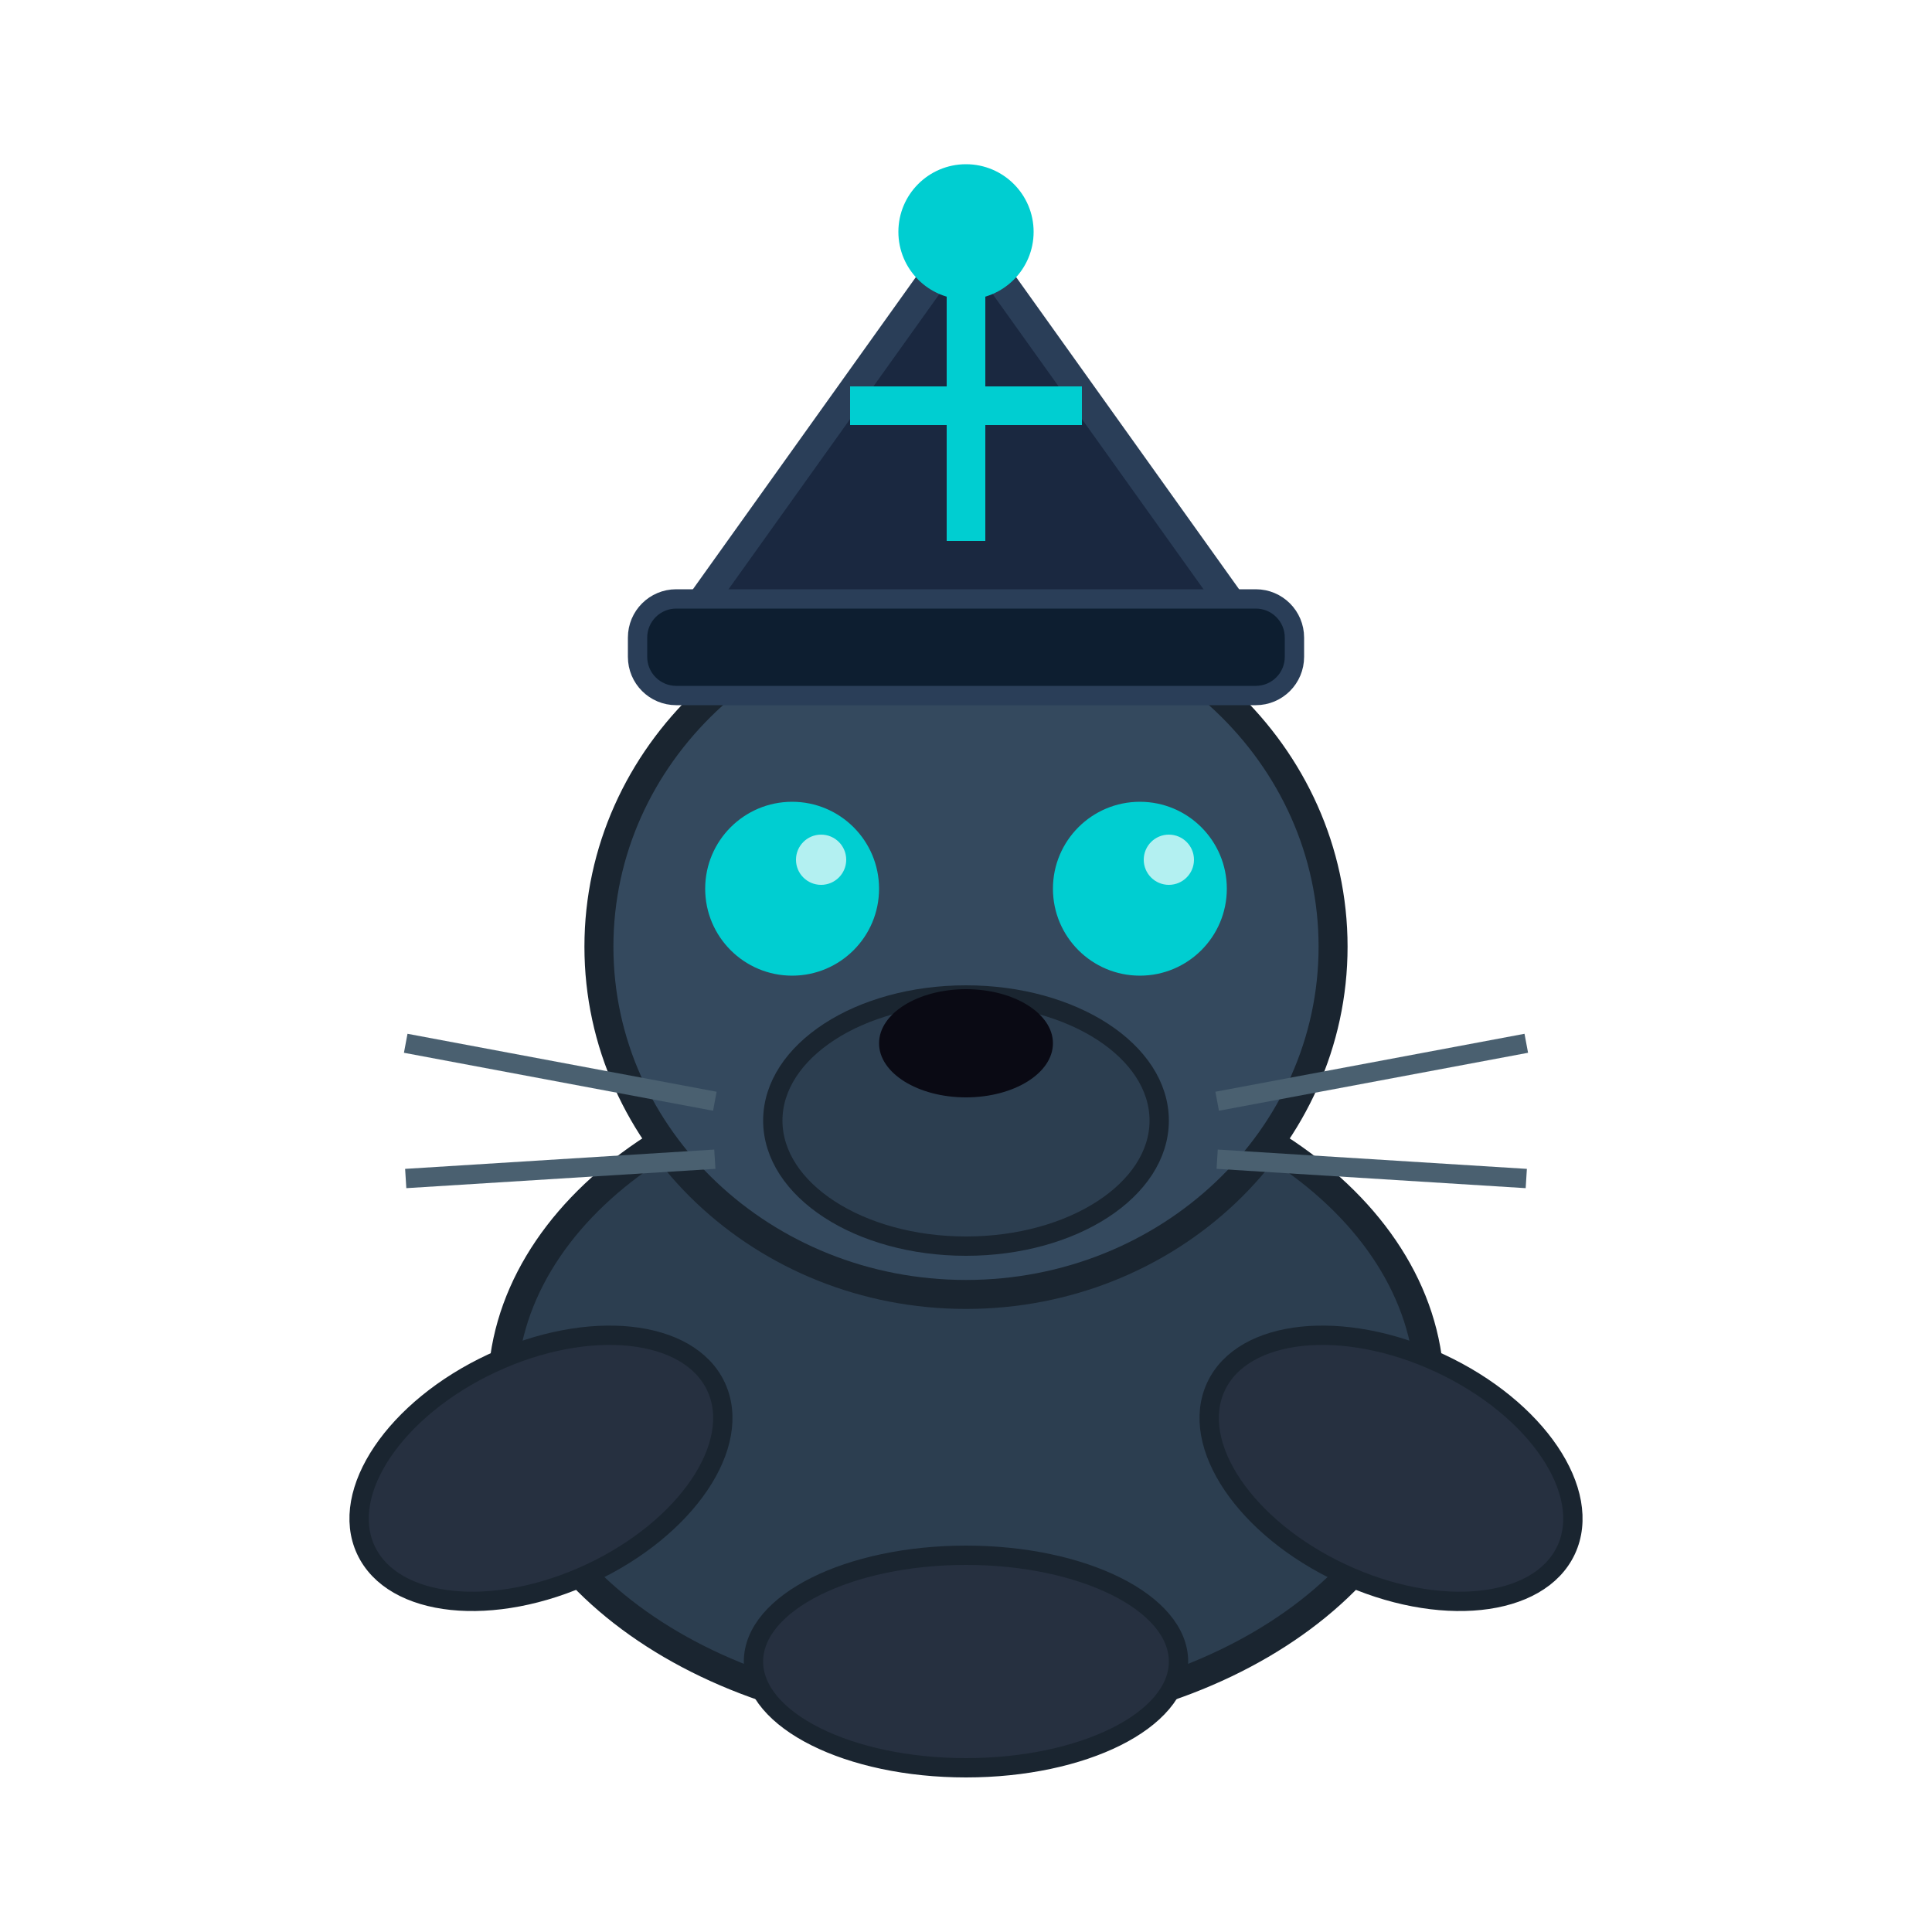
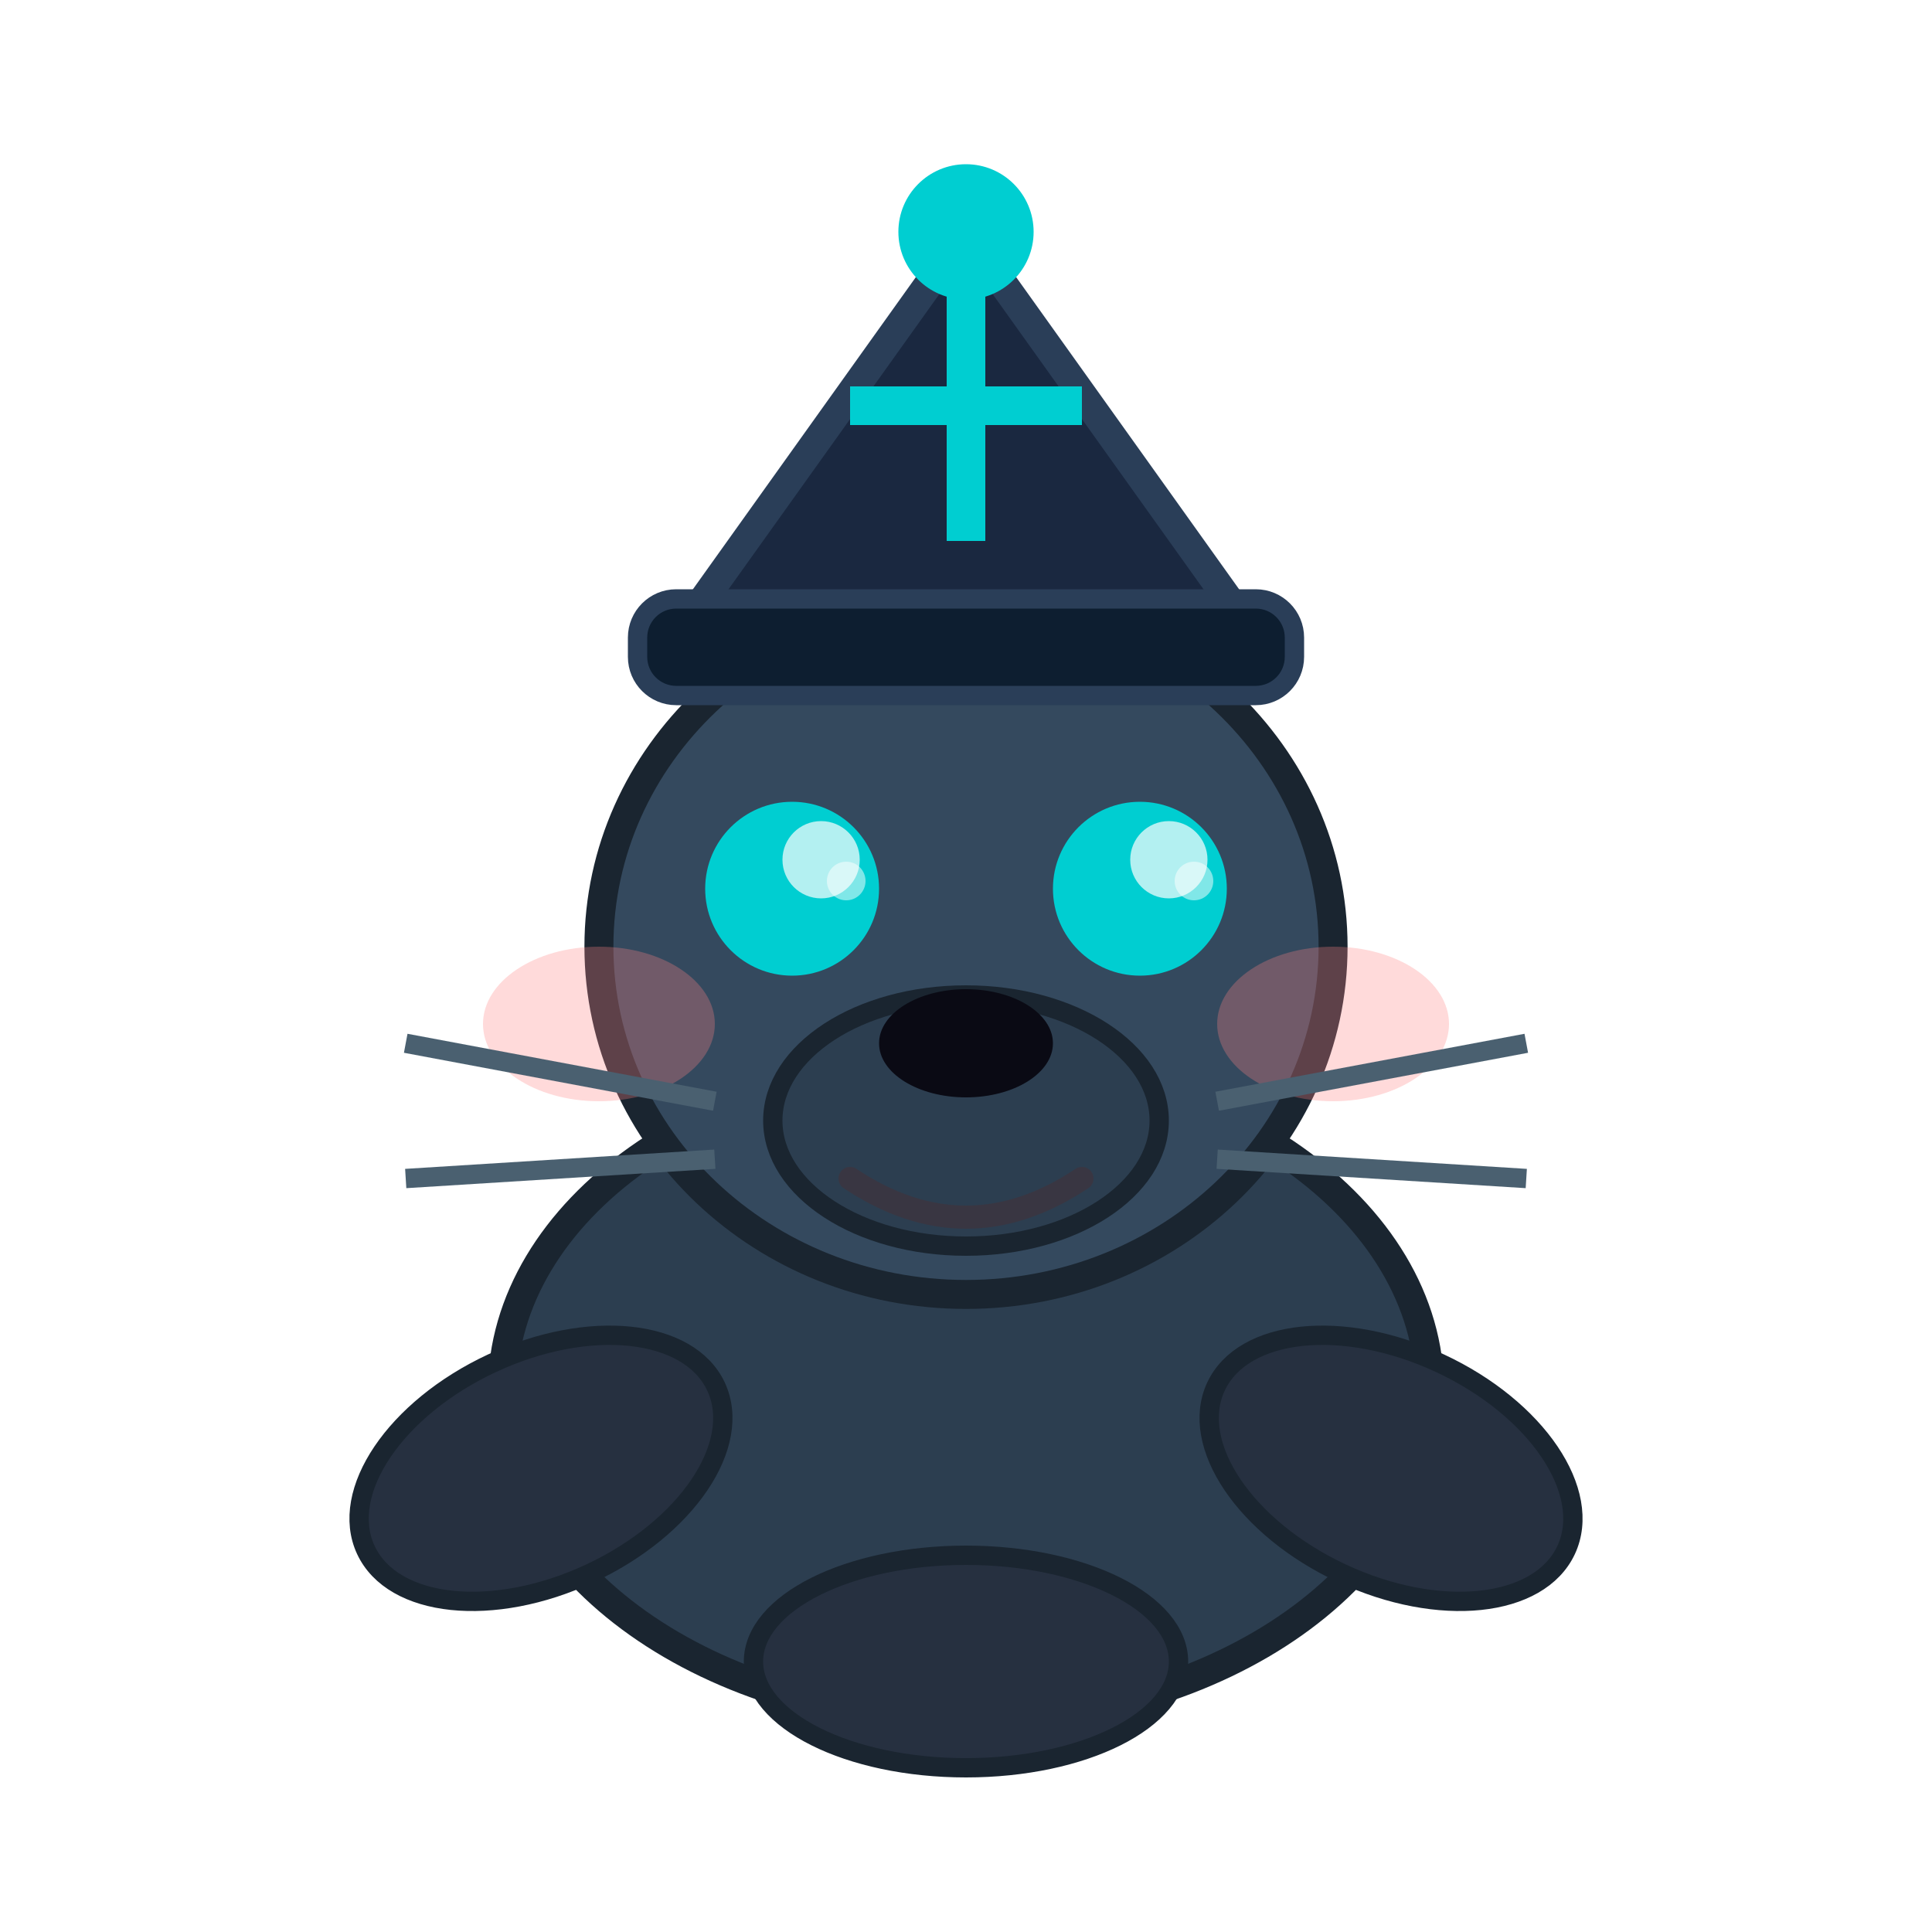
<svg xmlns="http://www.w3.org/2000/svg" viewBox="0 0 100 100">
  <ellipse cx="50" cy="72" rx="24" ry="17" fill="#2C3E50" stroke="#1a2530" stroke-width="1.5" />
  <ellipse cx="50" cy="49" rx="19" ry="18" fill="#34495E" stroke="#1a2530" stroke-width="1.5" />
  <ellipse cx="50" cy="58" rx="10" ry="6.5" fill="#2C3E50" stroke="#1a2530" stroke-width="1" />
  <ellipse cx="50" cy="54" rx="4.5" ry="2.8" fill="#0a0a14" />
  <circle cx="41" cy="46" r="4.5" fill="#00CED1" />
  <circle cx="59" cy="46" r="4.5" fill="#00CED1" />
-   <circle cx="42.5" cy="44.5" r="1.3" fill="rgba(255,255,255,0.7)" />
-   <circle cx="60.5" cy="44.5" r="1.3" fill="rgba(255,255,255,0.7)" />
+   <circle cx="42.5" cy="44.5" r="2.0" fill="rgba(255,255,255,0.7)" />
+   <circle cx="60.5" cy="44.5" r="2.0" fill="rgba(255,255,255,0.7)" />
+   <circle cx="43.8" cy="45.6" r="1.0" fill="rgba(255,255,255,0.5)" />
+   <circle cx="61.8" cy="45.6" r="1.0" fill="rgba(255,255,255,0.5)" />
  <ellipse cx="28" cy="76" rx="10" ry="6" fill="#263040" stroke="#1a2530" stroke-width="1" transform="rotate(-25 28 76)" />
  <ellipse cx="72" cy="76" rx="10" ry="6" fill="#263040" stroke="#1a2530" stroke-width="1" transform="rotate(25 72 76)" />
  <ellipse cx="50" cy="86" rx="11" ry="5.5" fill="#263040" stroke="#1a2530" stroke-width="1" />
  <polygon points="50,12 35,33 65,33" fill="#1a2840" stroke="#2a3e58" stroke-width="1.5" />
  <rect x="33" y="31" width="34" height="5" rx="2" fill="#0d1e30" stroke="#2a3e58" stroke-width="1" />
  <line x1="50" y1="15" x2="50" y2="28" stroke="#00CED1" stroke-width="2" />
  <line x1="44" y1="21" x2="56" y2="21" stroke="#00CED1" stroke-width="2" />
  <circle cx="50" cy="12" r="3.5" fill="#00CED1" />
+   <ellipse cx="31" cy="53" rx="6" ry="4" fill="rgba(255,130,130,0.30)" />
+   <ellipse cx="69" cy="53" rx="6" ry="4" fill="rgba(255,130,130,0.30)" />
+   <path d="M 44,61 Q 50,65 56,61" stroke="rgba(80,40,40,0.35)" stroke-width="1.2" fill="none" stroke-linecap="round" />
  <line x1="37" y1="57" x2="21" y2="54" stroke="#4a6070" stroke-width="1" />
  <line x1="37" y1="60" x2="21" y2="61" stroke="#4a6070" stroke-width="1" />
  <line x1="63" y1="57" x2="79" y2="54" stroke="#4a6070" stroke-width="1" />
  <line x1="63" y1="60" x2="79" y2="61" stroke="#4a6070" stroke-width="1" />
</svg>
